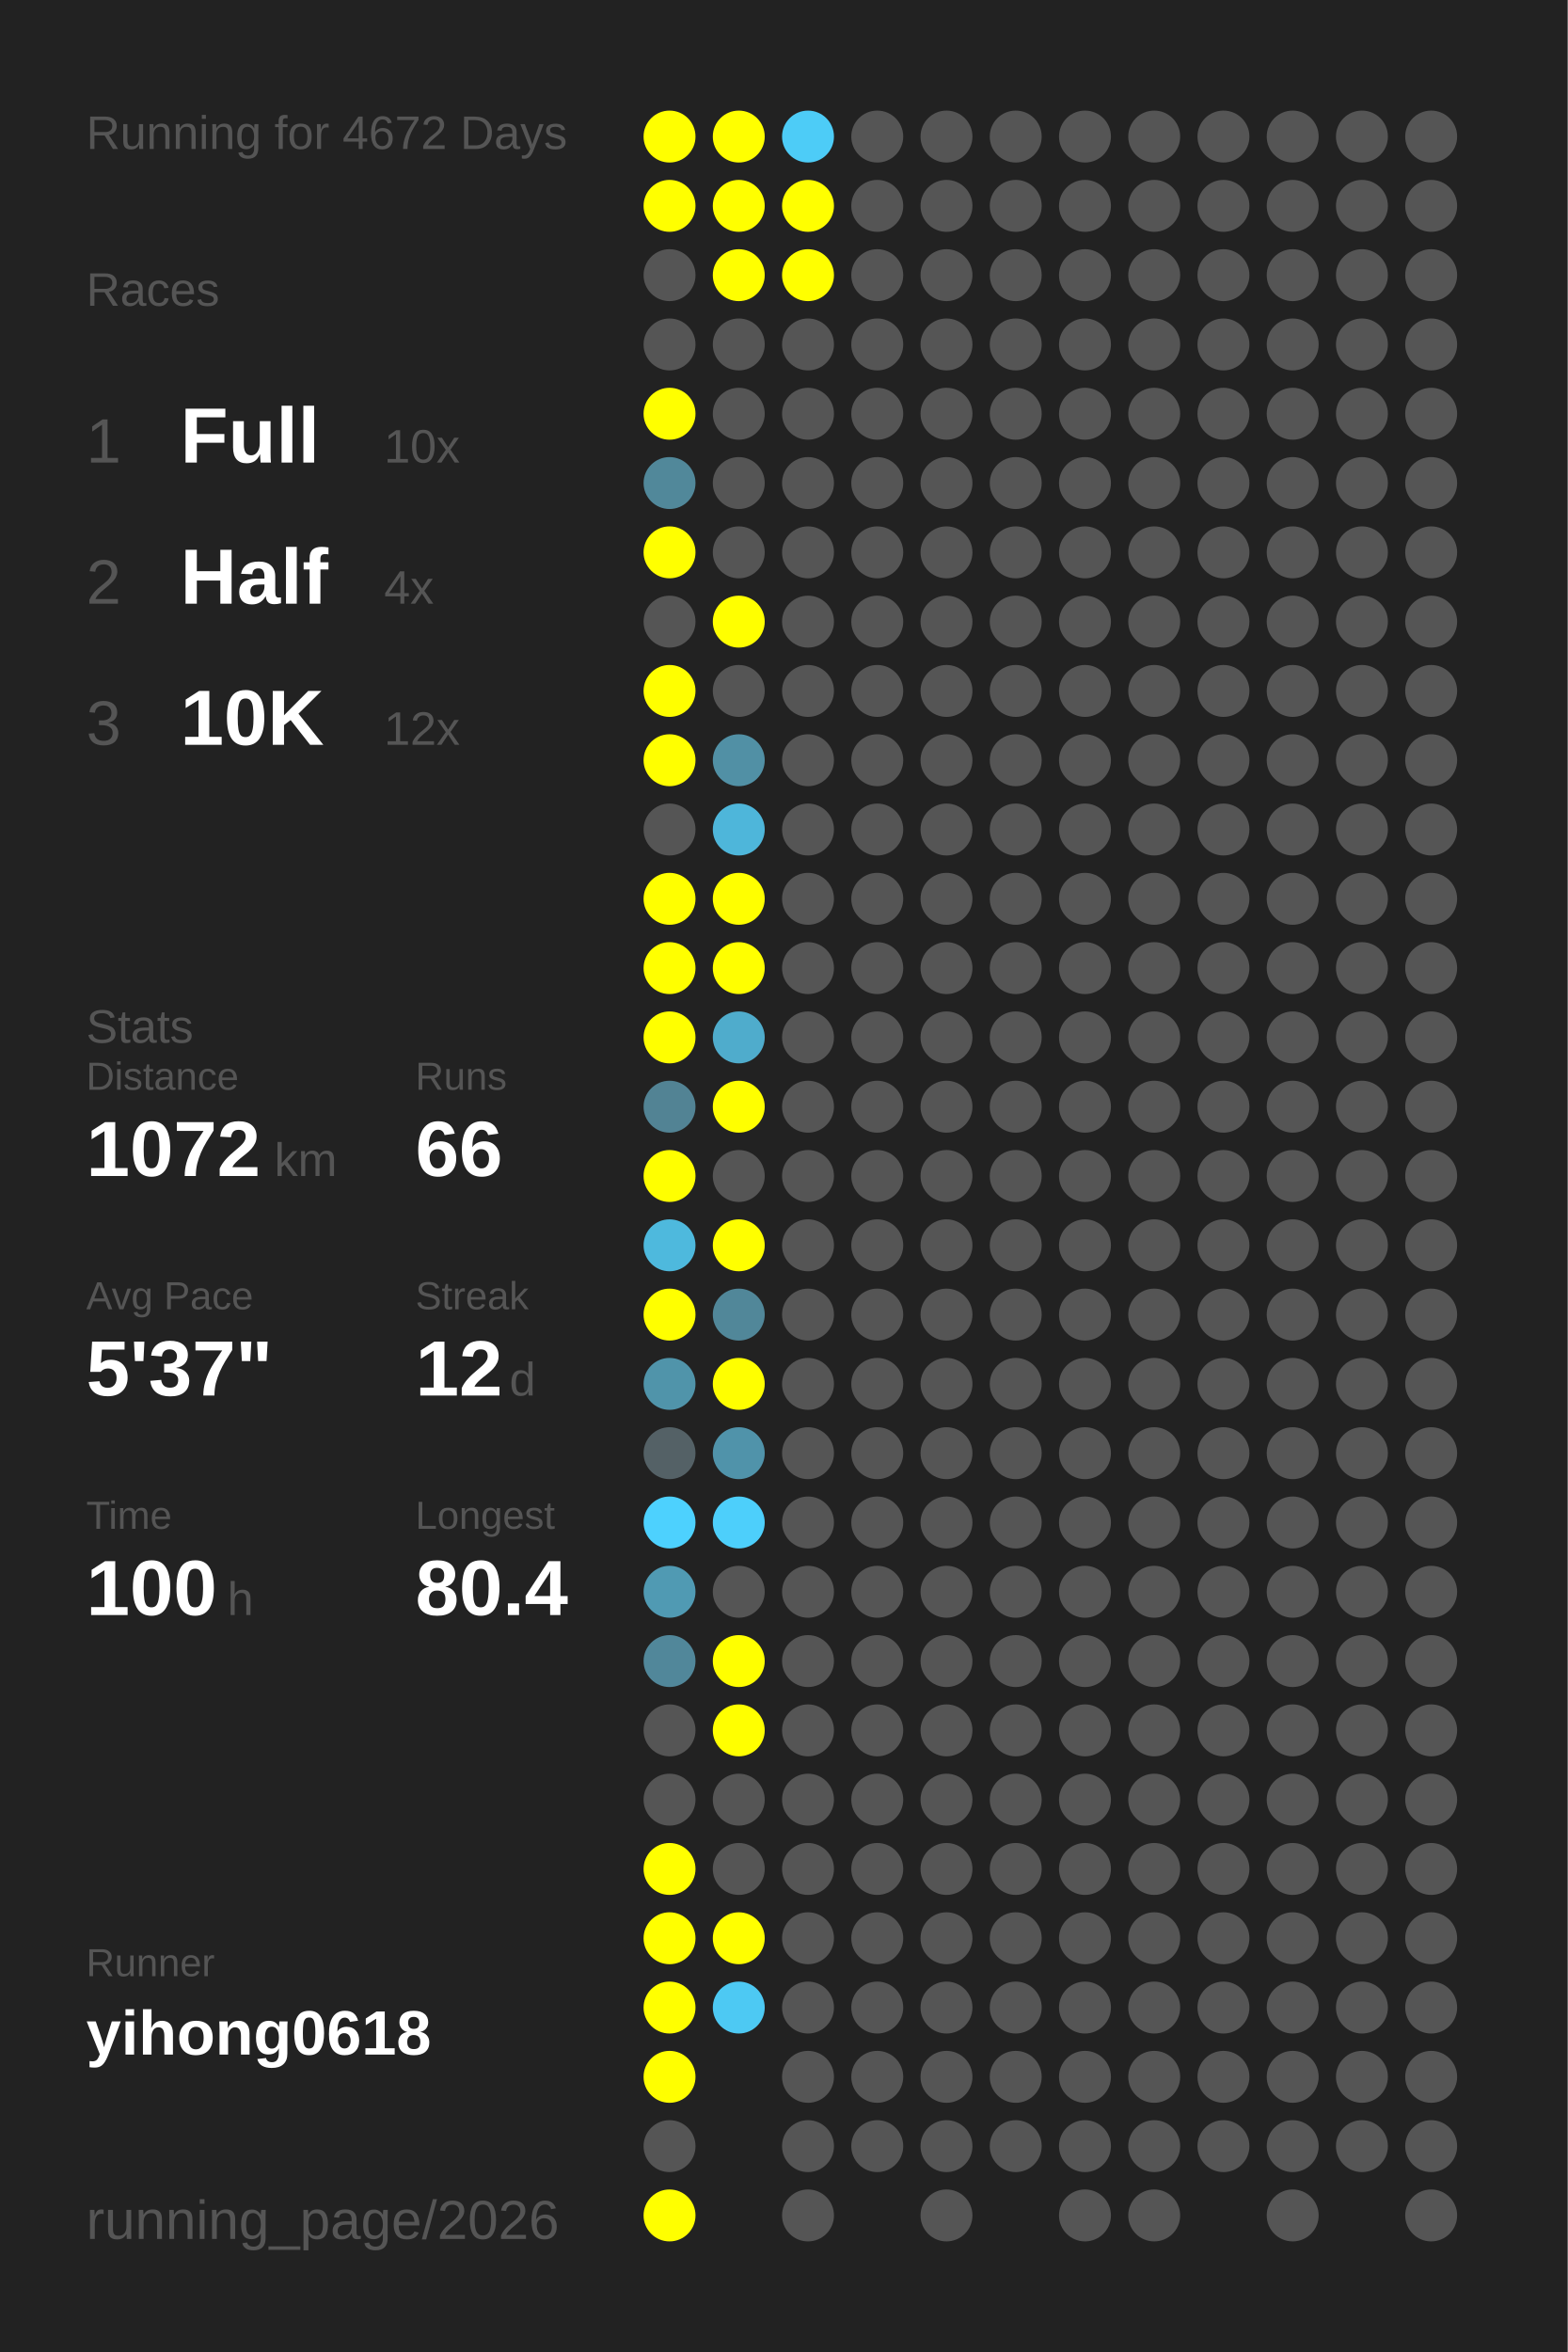
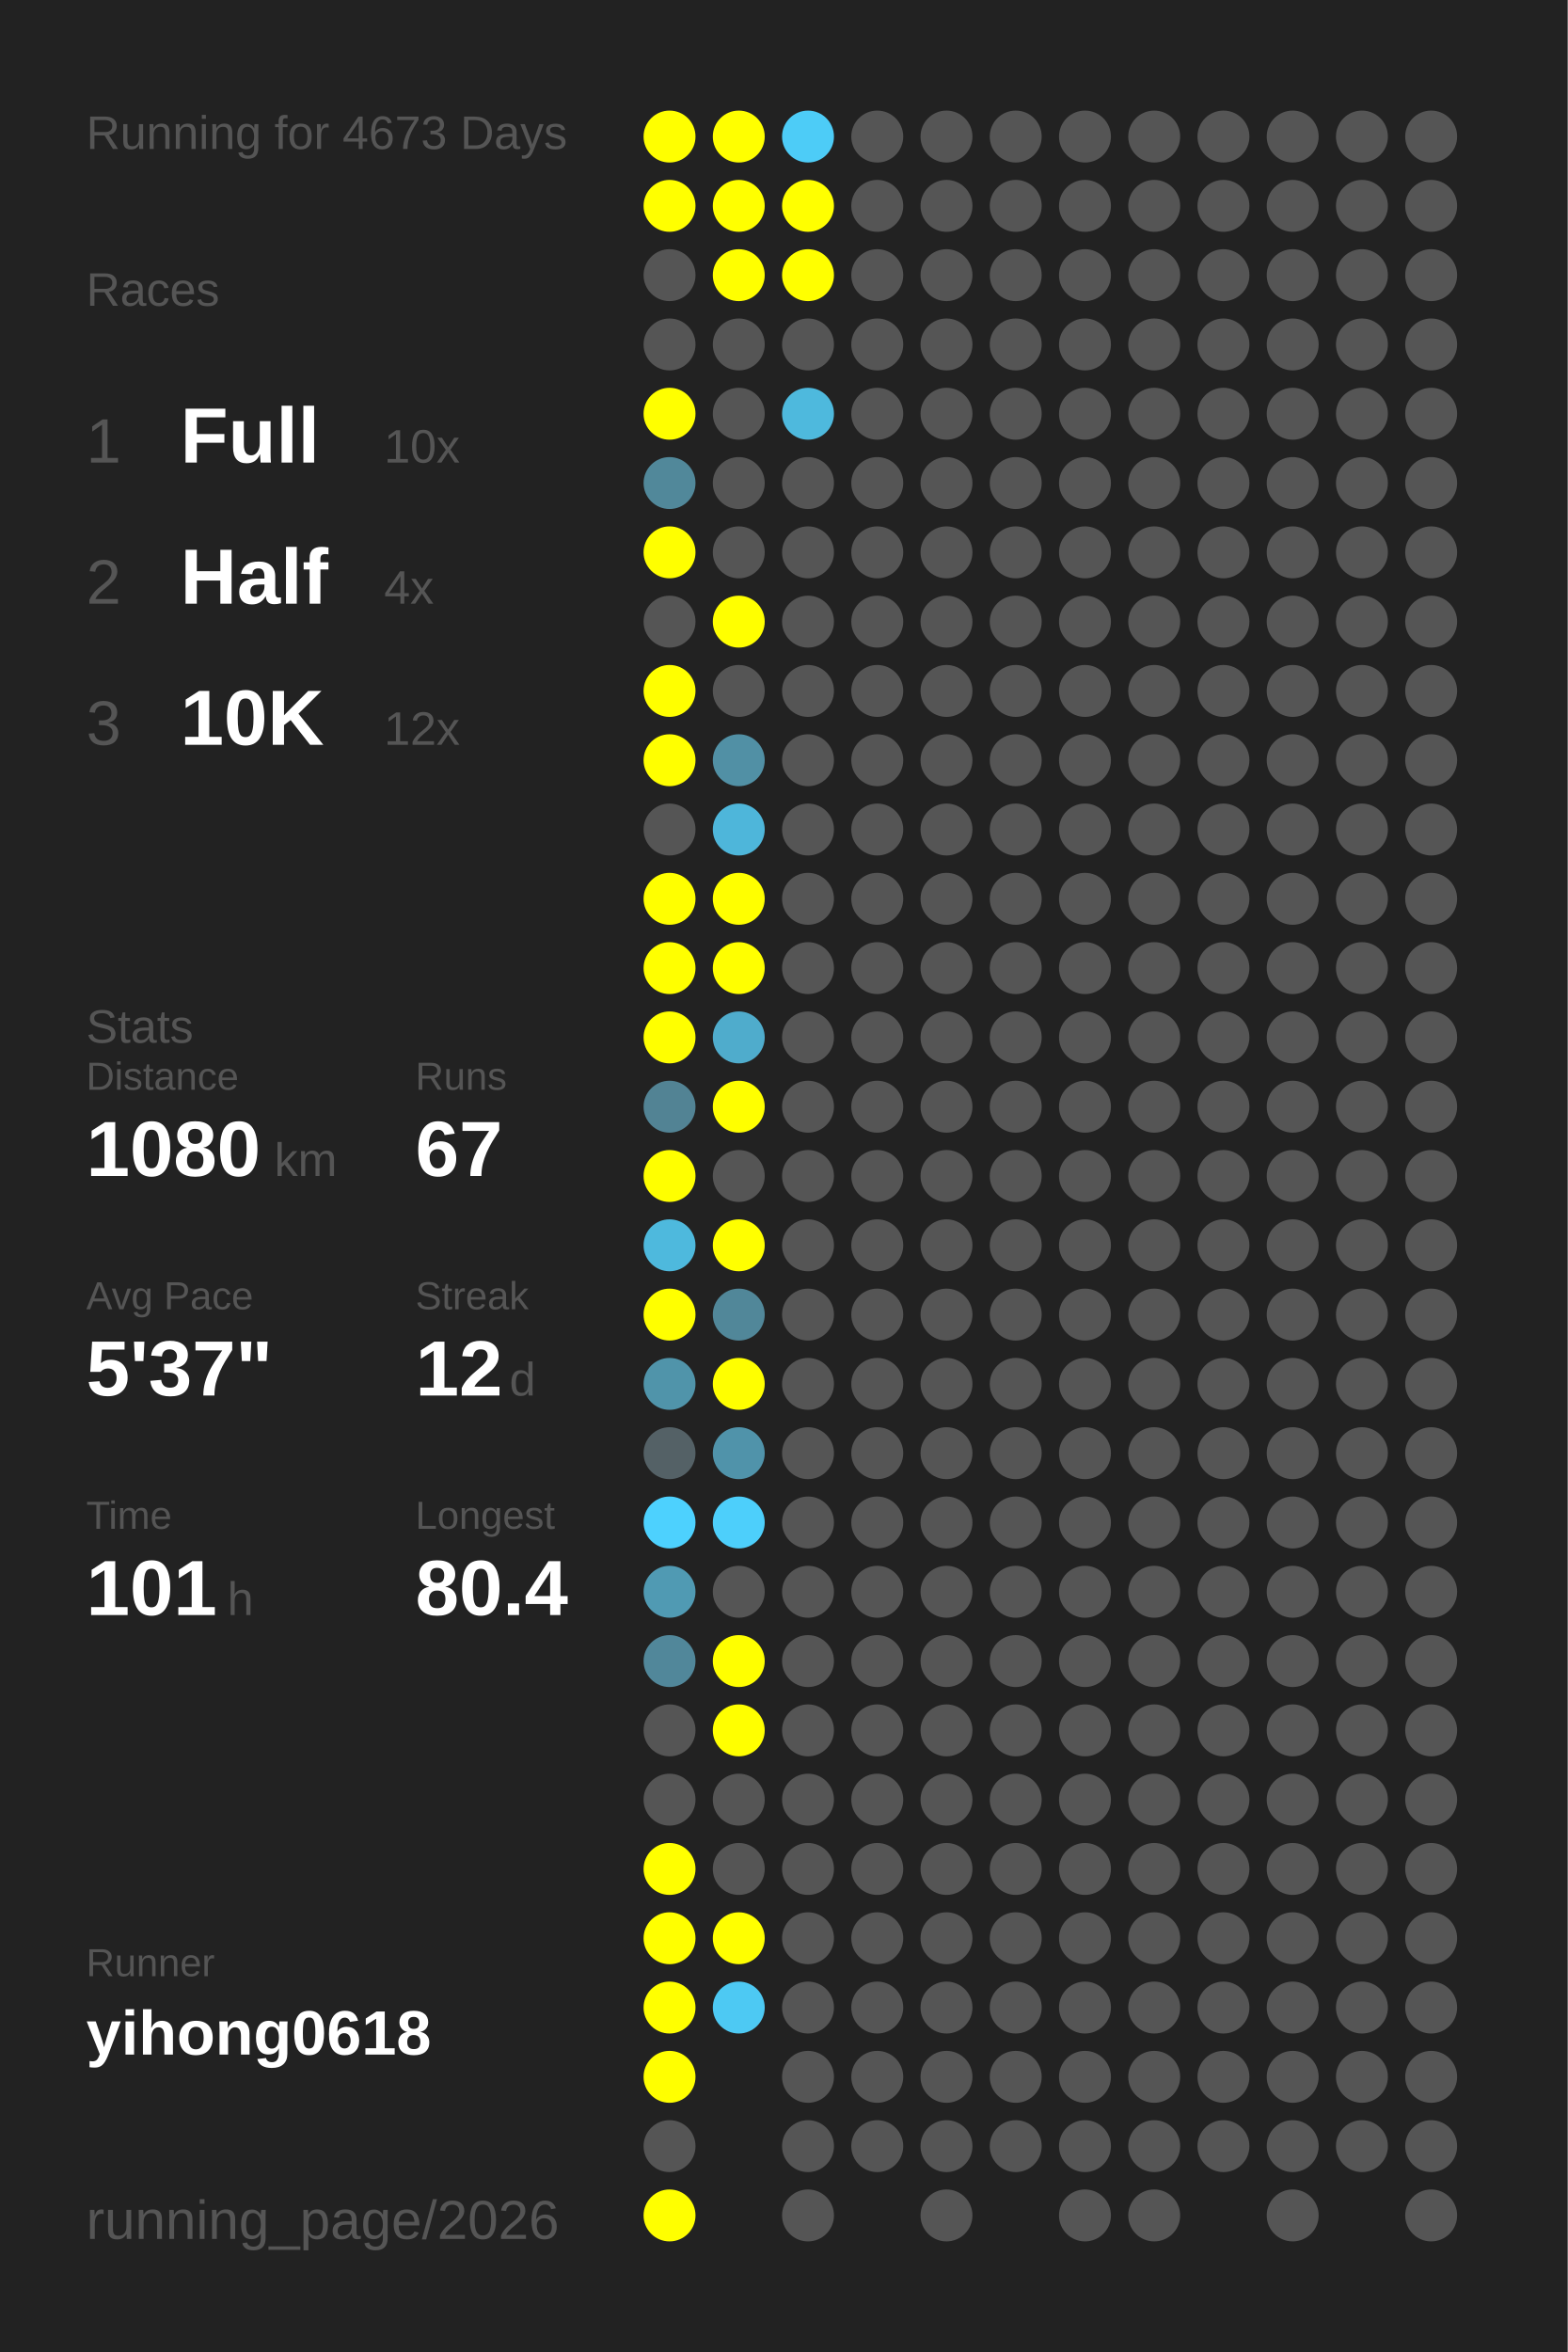
<svg xmlns="http://www.w3.org/2000/svg" baseProfile="full" height="300mm" version="1.1" viewBox="0,0,200,300" width="200mm">
  <defs />
  <rect fill="#222222" height="300" width="200" x="0" y="0" />
-   <text fill="#555555" style="font-size:6px; font-family:Arial;" x="11" y="19">Running for 4672 Days</text>
+   <text fill="#555555" style="font-size:6px; font-family:Arial;" x="11" y="19">Running for 4673 Days</text>
  <text fill="#555555" style="font-size:6px; font-family:Arial;" x="11" y="39">Races</text>
  <text fill="#555555" style="font-size:8px; font-family:Arial;" x="11" y="59">1</text>
  <text fill="#FFFFFF" style="font-size:10px; font-family:Arial; font-weight:bold;" x="23" y="59">Full</text>
  <text fill="#555555" style="font-size:6px; font-family:Arial;" x="49" y="59">10x</text>
  <text fill="#555555" style="font-size:8px; font-family:Arial;" x="11" y="77">2</text>
  <text fill="#FFFFFF" style="font-size:10px; font-family:Arial; font-weight:bold;" x="23" y="77">Half</text>
  <text fill="#555555" style="font-size:6px; font-family:Arial;" x="49" y="77">4x</text>
  <text fill="#555555" style="font-size:8px; font-family:Arial;" x="11" y="95">3</text>
  <text fill="#FFFFFF" style="font-size:10px; font-family:Arial; font-weight:bold;" x="23" y="95">10K</text>
  <text fill="#555555" style="font-size:6px; font-family:Arial;" x="49" y="95">12x</text>
  <text fill="#555555" style="font-size:6px; font-family:Arial;" x="11" y="133">Stats</text>
  <text fill="#555555" style="font-size:5px; font-family:Arial;" x="11" y="139">Distance</text>
-   <text fill="#FFFFFF" style="font-size:10px; font-family:Arial; font-weight:bold;" x="11" y="150">1072</text>
+   <text fill="#FFFFFF" style="font-size:10px; font-family:Arial; font-weight:bold;" x="11" y="150">1080</text>
  <text fill="#555555" style="font-size:6px; font-family:Arial;" x="35" y="150">km</text>
  <text fill="#555555" style="font-size:5px; font-family:Arial;" x="53" y="139">Runs</text>
-   <text fill="#FFFFFF" style="font-size:10px; font-family:Arial; font-weight:bold;" x="53" y="150">66</text>
+   <text fill="#FFFFFF" style="font-size:10px; font-family:Arial; font-weight:bold;" x="53" y="150">67</text>
  <text fill="#555555" style="font-size:5px; font-family:Arial;" x="11" y="167">Avg Pace</text>
  <text fill="#FFFFFF" style="font-size:10px; font-family:Arial; font-weight:bold;" x="11" y="178">5'37"</text>
  <text fill="#555555" style="font-size:5px; font-family:Arial;" x="53" y="167">Streak</text>
  <text fill="#FFFFFF" style="font-size:10px; font-family:Arial; font-weight:bold;" x="53" y="178">12</text>
  <text fill="#555555" style="font-size:6px; font-family:Arial;" x="65" y="178">d</text>
  <text fill="#555555" style="font-size:5px; font-family:Arial;" x="11" y="195">Time</text>
-   <text fill="#FFFFFF" style="font-size:10px; font-family:Arial; font-weight:bold;" x="11" y="206">100</text>
+   <text fill="#FFFFFF" style="font-size:10px; font-family:Arial; font-weight:bold;" x="11" y="206">101</text>
  <text fill="#555555" style="font-size:6px; font-family:Arial;" x="29" y="206">h</text>
  <text fill="#555555" style="font-size:5px; font-family:Arial;" x="53" y="195">Longest</text>
  <text fill="#FFFFFF" style="font-size:10px; font-family:Arial; font-weight:bold;" x="53" y="206">80.4</text>
  <text fill="#555555" style="font-size:5px; font-family:Arial;" x="11" y="252.065">Runner</text>
  <text fill="#FFFFFF" style="font-size:8px; font-family:Arial; font-weight:bold;" x="11" y="262.065">yihong0618</text>
  <text fill="#555555" style="font-size:7px; font-family:Arial;" x="11" y="285.581">running_page/2026</text>
  <circle cx="85.417" cy="17.419" fill="#FFFF00" r="3.312" />
  <circle cx="85.417" cy="26.258" fill="#FFFF00" r="3.312" />
  <circle cx="85.417" cy="35.097" fill="#555555" r="3.312" />
  <circle cx="85.417" cy="43.935" fill="#555555" r="3.312" />
  <circle cx="85.417" cy="52.774" fill="#FFFF00" r="3.312" />
  <circle cx="85.417" cy="61.613" fill="#51889a" r="3.312" />
  <circle cx="85.417" cy="70.452" fill="#FFFF00" r="3.312" />
  <circle cx="85.417" cy="79.29" fill="#555555" r="3.312" />
  <circle cx="85.417" cy="88.129" fill="#FFFF00" r="3.312" />
  <circle cx="85.417" cy="96.968" fill="#FFFF00" r="3.312" />
  <circle cx="85.417" cy="105.806" fill="#555555" r="3.312" />
  <circle cx="85.417" cy="114.645" fill="#FFFF00" r="3.312" />
  <circle cx="85.417" cy="123.484" fill="#FFFF00" r="3.312" />
  <circle cx="85.417" cy="132.323" fill="#FFFF00" r="3.312" />
  <circle cx="85.417" cy="141.161" fill="#528394" r="3.312" />
  <circle cx="85.417" cy="150" fill="#FFFF00" r="3.312" />
  <circle cx="85.417" cy="158.839" fill="#4eb9dd" r="3.312" />
  <circle cx="85.417" cy="167.677" fill="#FFFF00" r="3.312" />
  <circle cx="85.417" cy="176.516" fill="#5094aa" r="3.312" />
  <circle cx="85.417" cy="185.355" fill="#546166" r="3.312" />
  <circle cx="85.417" cy="194.194" fill="#4dd1fe" r="3.312" />
  <circle cx="85.417" cy="203.032" fill="#509ab3" r="3.312" />
  <circle cx="85.417" cy="211.871" fill="#51879a" r="3.312" />
  <circle cx="85.417" cy="220.71" fill="#555555" r="3.312" />
  <circle cx="85.417" cy="229.548" fill="#555555" r="3.312" />
  <circle cx="85.417" cy="238.387" fill="#FFFF00" r="3.312" />
  <circle cx="85.417" cy="247.226" fill="#FFFF00" r="3.312" />
  <circle cx="85.417" cy="256.065" fill="#FFFF00" r="3.312" />
  <circle cx="85.417" cy="264.903" fill="#FFFF00" r="3.312" />
  <circle cx="85.417" cy="273.742" fill="#555555" r="3.312" />
  <circle cx="85.417" cy="282.581" fill="#FFFF00" r="3.312" />
  <circle cx="94.25" cy="17.419" fill="#FFFF00" r="3.312" />
  <circle cx="94.25" cy="26.258" fill="#FFFF00" r="3.312" />
  <circle cx="94.25" cy="35.097" fill="#FFFF00" r="3.312" />
  <circle cx="94.25" cy="43.935" fill="#555555" r="3.312" />
  <circle cx="94.25" cy="52.774" fill="#555555" r="3.312" />
  <circle cx="94.25" cy="61.613" fill="#555555" r="3.312" />
  <circle cx="94.25" cy="70.452" fill="#555555" r="3.312" />
  <circle cx="94.25" cy="79.29" fill="#FFFF00" r="3.312" />
  <circle cx="94.25" cy="88.129" fill="#555555" r="3.312" />
  <circle cx="94.25" cy="96.968" fill="#5190a5" r="3.312" />
  <circle cx="94.25" cy="105.806" fill="#4eb6da" r="3.312" />
  <circle cx="94.25" cy="114.645" fill="#FFFF00" r="3.312" />
  <circle cx="94.25" cy="123.484" fill="#FFFF00" r="3.312" />
  <circle cx="94.25" cy="132.323" fill="#4faccc" r="3.312" />
  <circle cx="94.25" cy="141.161" fill="#FFFF00" r="3.312" />
  <circle cx="94.25" cy="150" fill="#555555" r="3.312" />
  <circle cx="94.25" cy="158.839" fill="#FFFF00" r="3.312" />
  <circle cx="94.25" cy="167.677" fill="#518799" r="3.312" />
  <circle cx="94.25" cy="176.516" fill="#FFFF00" r="3.312" />
  <circle cx="94.25" cy="185.355" fill="#5093aa" r="3.312" />
  <circle cx="94.25" cy="194.194" fill="#4dcffb" r="3.312" />
  <circle cx="94.25" cy="203.032" fill="#555555" r="3.312" />
  <circle cx="94.25" cy="211.871" fill="#FFFF00" r="3.312" />
  <circle cx="94.25" cy="220.71" fill="#FFFF00" r="3.312" />
  <circle cx="94.25" cy="229.548" fill="#555555" r="3.312" />
  <circle cx="94.25" cy="238.387" fill="#555555" r="3.312" />
  <circle cx="94.25" cy="247.226" fill="#FFFF00" r="3.312" />
  <circle cx="94.25" cy="256.065" fill="#4dc9f3" r="3.312" />
  <circle cx="103.083" cy="17.419" fill="#4dccf7" r="3.312" />
  <circle cx="103.083" cy="26.258" fill="#FFFF00" r="3.312" />
  <circle cx="103.083" cy="35.097" fill="#FFFF00" r="3.312" />
  <circle cx="103.083" cy="43.935" fill="#555555" r="3.312" />
-   <circle cx="103.083" cy="52.774" fill="#555555" r="3.312" />
+   <circle cx="103.083" cy="52.774" fill="#4eb9dd" r="3.312" />
  <circle cx="103.083" cy="61.613" fill="#555555" r="3.312" />
  <circle cx="103.083" cy="70.452" fill="#555555" r="3.312" />
  <circle cx="103.083" cy="79.29" fill="#555555" r="3.312" />
  <circle cx="103.083" cy="88.129" fill="#555555" r="3.312" />
  <circle cx="103.083" cy="96.968" fill="#555555" r="3.312" />
  <circle cx="103.083" cy="105.806" fill="#555555" r="3.312" />
  <circle cx="103.083" cy="114.645" fill="#555555" r="3.312" />
  <circle cx="103.083" cy="123.484" fill="#555555" r="3.312" />
  <circle cx="103.083" cy="132.323" fill="#555555" r="3.312" />
  <circle cx="103.083" cy="141.161" fill="#555555" r="3.312" />
  <circle cx="103.083" cy="150" fill="#555555" r="3.312" />
  <circle cx="103.083" cy="158.839" fill="#555555" r="3.312" />
  <circle cx="103.083" cy="167.677" fill="#555555" r="3.312" />
  <circle cx="103.083" cy="176.516" fill="#555555" r="3.312" />
  <circle cx="103.083" cy="185.355" fill="#555555" r="3.312" />
  <circle cx="103.083" cy="194.194" fill="#555555" r="3.312" />
  <circle cx="103.083" cy="203.032" fill="#555555" r="3.312" />
  <circle cx="103.083" cy="211.871" fill="#555555" r="3.312" />
  <circle cx="103.083" cy="220.71" fill="#555555" r="3.312" />
  <circle cx="103.083" cy="229.548" fill="#555555" r="3.312" />
  <circle cx="103.083" cy="238.387" fill="#555555" r="3.312" />
  <circle cx="103.083" cy="247.226" fill="#555555" r="3.312" />
  <circle cx="103.083" cy="256.065" fill="#555555" r="3.312" />
  <circle cx="103.083" cy="264.903" fill="#555555" r="3.312" />
  <circle cx="103.083" cy="273.742" fill="#555555" r="3.312" />
  <circle cx="103.083" cy="282.581" fill="#555555" r="3.312" />
  <circle cx="111.917" cy="17.419" fill="#555555" r="3.312" />
  <circle cx="111.917" cy="26.258" fill="#555555" r="3.312" />
  <circle cx="111.917" cy="35.097" fill="#555555" r="3.312" />
  <circle cx="111.917" cy="43.935" fill="#555555" r="3.312" />
  <circle cx="111.917" cy="52.774" fill="#555555" r="3.312" />
  <circle cx="111.917" cy="61.613" fill="#555555" r="3.312" />
  <circle cx="111.917" cy="70.452" fill="#555555" r="3.312" />
  <circle cx="111.917" cy="79.29" fill="#555555" r="3.312" />
  <circle cx="111.917" cy="88.129" fill="#555555" r="3.312" />
  <circle cx="111.917" cy="96.968" fill="#555555" r="3.312" />
  <circle cx="111.917" cy="105.806" fill="#555555" r="3.312" />
  <circle cx="111.917" cy="114.645" fill="#555555" r="3.312" />
  <circle cx="111.917" cy="123.484" fill="#555555" r="3.312" />
  <circle cx="111.917" cy="132.323" fill="#555555" r="3.312" />
  <circle cx="111.917" cy="141.161" fill="#555555" r="3.312" />
  <circle cx="111.917" cy="150" fill="#555555" r="3.312" />
  <circle cx="111.917" cy="158.839" fill="#555555" r="3.312" />
  <circle cx="111.917" cy="167.677" fill="#555555" r="3.312" />
  <circle cx="111.917" cy="176.516" fill="#555555" r="3.312" />
  <circle cx="111.917" cy="185.355" fill="#555555" r="3.312" />
  <circle cx="111.917" cy="194.194" fill="#555555" r="3.312" />
  <circle cx="111.917" cy="203.032" fill="#555555" r="3.312" />
  <circle cx="111.917" cy="211.871" fill="#555555" r="3.312" />
  <circle cx="111.917" cy="220.71" fill="#555555" r="3.312" />
  <circle cx="111.917" cy="229.548" fill="#555555" r="3.312" />
  <circle cx="111.917" cy="238.387" fill="#555555" r="3.312" />
  <circle cx="111.917" cy="247.226" fill="#555555" r="3.312" />
  <circle cx="111.917" cy="256.065" fill="#555555" r="3.312" />
  <circle cx="111.917" cy="264.903" fill="#555555" r="3.312" />
  <circle cx="111.917" cy="273.742" fill="#555555" r="3.312" />
  <circle cx="120.75" cy="17.419" fill="#555555" r="3.312" />
  <circle cx="120.75" cy="26.258" fill="#555555" r="3.312" />
  <circle cx="120.75" cy="35.097" fill="#555555" r="3.312" />
  <circle cx="120.75" cy="43.935" fill="#555555" r="3.312" />
  <circle cx="120.75" cy="52.774" fill="#555555" r="3.312" />
  <circle cx="120.75" cy="61.613" fill="#555555" r="3.312" />
  <circle cx="120.75" cy="70.452" fill="#555555" r="3.312" />
  <circle cx="120.75" cy="79.29" fill="#555555" r="3.312" />
  <circle cx="120.75" cy="88.129" fill="#555555" r="3.312" />
  <circle cx="120.75" cy="96.968" fill="#555555" r="3.312" />
  <circle cx="120.75" cy="105.806" fill="#555555" r="3.312" />
  <circle cx="120.75" cy="114.645" fill="#555555" r="3.312" />
  <circle cx="120.75" cy="123.484" fill="#555555" r="3.312" />
  <circle cx="120.75" cy="132.323" fill="#555555" r="3.312" />
  <circle cx="120.75" cy="141.161" fill="#555555" r="3.312" />
  <circle cx="120.75" cy="150" fill="#555555" r="3.312" />
  <circle cx="120.75" cy="158.839" fill="#555555" r="3.312" />
  <circle cx="120.75" cy="167.677" fill="#555555" r="3.312" />
  <circle cx="120.75" cy="176.516" fill="#555555" r="3.312" />
  <circle cx="120.75" cy="185.355" fill="#555555" r="3.312" />
  <circle cx="120.75" cy="194.194" fill="#555555" r="3.312" />
  <circle cx="120.75" cy="203.032" fill="#555555" r="3.312" />
  <circle cx="120.75" cy="211.871" fill="#555555" r="3.312" />
  <circle cx="120.75" cy="220.71" fill="#555555" r="3.312" />
  <circle cx="120.75" cy="229.548" fill="#555555" r="3.312" />
  <circle cx="120.75" cy="238.387" fill="#555555" r="3.312" />
  <circle cx="120.75" cy="247.226" fill="#555555" r="3.312" />
  <circle cx="120.75" cy="256.065" fill="#555555" r="3.312" />
  <circle cx="120.75" cy="264.903" fill="#555555" r="3.312" />
  <circle cx="120.75" cy="273.742" fill="#555555" r="3.312" />
  <circle cx="120.75" cy="282.581" fill="#555555" r="3.312" />
  <circle cx="129.583" cy="17.419" fill="#555555" r="3.312" />
  <circle cx="129.583" cy="26.258" fill="#555555" r="3.312" />
  <circle cx="129.583" cy="35.097" fill="#555555" r="3.312" />
  <circle cx="129.583" cy="43.935" fill="#555555" r="3.312" />
  <circle cx="129.583" cy="52.774" fill="#555555" r="3.312" />
  <circle cx="129.583" cy="61.613" fill="#555555" r="3.312" />
  <circle cx="129.583" cy="70.452" fill="#555555" r="3.312" />
  <circle cx="129.583" cy="79.29" fill="#555555" r="3.312" />
  <circle cx="129.583" cy="88.129" fill="#555555" r="3.312" />
  <circle cx="129.583" cy="96.968" fill="#555555" r="3.312" />
  <circle cx="129.583" cy="105.806" fill="#555555" r="3.312" />
  <circle cx="129.583" cy="114.645" fill="#555555" r="3.312" />
  <circle cx="129.583" cy="123.484" fill="#555555" r="3.312" />
  <circle cx="129.583" cy="132.323" fill="#555555" r="3.312" />
  <circle cx="129.583" cy="141.161" fill="#555555" r="3.312" />
  <circle cx="129.583" cy="150" fill="#555555" r="3.312" />
  <circle cx="129.583" cy="158.839" fill="#555555" r="3.312" />
  <circle cx="129.583" cy="167.677" fill="#555555" r="3.312" />
  <circle cx="129.583" cy="176.516" fill="#555555" r="3.312" />
  <circle cx="129.583" cy="185.355" fill="#555555" r="3.312" />
  <circle cx="129.583" cy="194.194" fill="#555555" r="3.312" />
  <circle cx="129.583" cy="203.032" fill="#555555" r="3.312" />
  <circle cx="129.583" cy="211.871" fill="#555555" r="3.312" />
  <circle cx="129.583" cy="220.71" fill="#555555" r="3.312" />
  <circle cx="129.583" cy="229.548" fill="#555555" r="3.312" />
  <circle cx="129.583" cy="238.387" fill="#555555" r="3.312" />
  <circle cx="129.583" cy="247.226" fill="#555555" r="3.312" />
  <circle cx="129.583" cy="256.065" fill="#555555" r="3.312" />
  <circle cx="129.583" cy="264.903" fill="#555555" r="3.312" />
  <circle cx="129.583" cy="273.742" fill="#555555" r="3.312" />
  <circle cx="138.417" cy="17.419" fill="#555555" r="3.312" />
  <circle cx="138.417" cy="26.258" fill="#555555" r="3.312" />
  <circle cx="138.417" cy="35.097" fill="#555555" r="3.312" />
  <circle cx="138.417" cy="43.935" fill="#555555" r="3.312" />
  <circle cx="138.417" cy="52.774" fill="#555555" r="3.312" />
  <circle cx="138.417" cy="61.613" fill="#555555" r="3.312" />
  <circle cx="138.417" cy="70.452" fill="#555555" r="3.312" />
  <circle cx="138.417" cy="79.29" fill="#555555" r="3.312" />
  <circle cx="138.417" cy="88.129" fill="#555555" r="3.312" />
  <circle cx="138.417" cy="96.968" fill="#555555" r="3.312" />
  <circle cx="138.417" cy="105.806" fill="#555555" r="3.312" />
  <circle cx="138.417" cy="114.645" fill="#555555" r="3.312" />
  <circle cx="138.417" cy="123.484" fill="#555555" r="3.312" />
  <circle cx="138.417" cy="132.323" fill="#555555" r="3.312" />
  <circle cx="138.417" cy="141.161" fill="#555555" r="3.312" />
  <circle cx="138.417" cy="150" fill="#555555" r="3.312" />
  <circle cx="138.417" cy="158.839" fill="#555555" r="3.312" />
  <circle cx="138.417" cy="167.677" fill="#555555" r="3.312" />
  <circle cx="138.417" cy="176.516" fill="#555555" r="3.312" />
  <circle cx="138.417" cy="185.355" fill="#555555" r="3.312" />
  <circle cx="138.417" cy="194.194" fill="#555555" r="3.312" />
  <circle cx="138.417" cy="203.032" fill="#555555" r="3.312" />
  <circle cx="138.417" cy="211.871" fill="#555555" r="3.312" />
  <circle cx="138.417" cy="220.71" fill="#555555" r="3.312" />
  <circle cx="138.417" cy="229.548" fill="#555555" r="3.312" />
  <circle cx="138.417" cy="238.387" fill="#555555" r="3.312" />
  <circle cx="138.417" cy="247.226" fill="#555555" r="3.312" />
  <circle cx="138.417" cy="256.065" fill="#555555" r="3.312" />
  <circle cx="138.417" cy="264.903" fill="#555555" r="3.312" />
  <circle cx="138.417" cy="273.742" fill="#555555" r="3.312" />
  <circle cx="138.417" cy="282.581" fill="#555555" r="3.312" />
  <circle cx="147.25" cy="17.419" fill="#555555" r="3.312" />
  <circle cx="147.25" cy="26.258" fill="#555555" r="3.312" />
  <circle cx="147.25" cy="35.097" fill="#555555" r="3.312" />
  <circle cx="147.25" cy="43.935" fill="#555555" r="3.312" />
  <circle cx="147.25" cy="52.774" fill="#555555" r="3.312" />
  <circle cx="147.25" cy="61.613" fill="#555555" r="3.312" />
  <circle cx="147.25" cy="70.452" fill="#555555" r="3.312" />
  <circle cx="147.25" cy="79.29" fill="#555555" r="3.312" />
  <circle cx="147.25" cy="88.129" fill="#555555" r="3.312" />
  <circle cx="147.25" cy="96.968" fill="#555555" r="3.312" />
  <circle cx="147.25" cy="105.806" fill="#555555" r="3.312" />
  <circle cx="147.25" cy="114.645" fill="#555555" r="3.312" />
  <circle cx="147.25" cy="123.484" fill="#555555" r="3.312" />
  <circle cx="147.25" cy="132.323" fill="#555555" r="3.312" />
  <circle cx="147.25" cy="141.161" fill="#555555" r="3.312" />
  <circle cx="147.25" cy="150" fill="#555555" r="3.312" />
  <circle cx="147.25" cy="158.839" fill="#555555" r="3.312" />
  <circle cx="147.25" cy="167.677" fill="#555555" r="3.312" />
  <circle cx="147.25" cy="176.516" fill="#555555" r="3.312" />
  <circle cx="147.25" cy="185.355" fill="#555555" r="3.312" />
  <circle cx="147.25" cy="194.194" fill="#555555" r="3.312" />
  <circle cx="147.25" cy="203.032" fill="#555555" r="3.312" />
  <circle cx="147.25" cy="211.871" fill="#555555" r="3.312" />
  <circle cx="147.25" cy="220.71" fill="#555555" r="3.312" />
  <circle cx="147.25" cy="229.548" fill="#555555" r="3.312" />
  <circle cx="147.25" cy="238.387" fill="#555555" r="3.312" />
  <circle cx="147.25" cy="247.226" fill="#555555" r="3.312" />
  <circle cx="147.25" cy="256.065" fill="#555555" r="3.312" />
  <circle cx="147.25" cy="264.903" fill="#555555" r="3.312" />
  <circle cx="147.25" cy="273.742" fill="#555555" r="3.312" />
  <circle cx="147.25" cy="282.581" fill="#555555" r="3.312" />
  <circle cx="156.083" cy="17.419" fill="#555555" r="3.312" />
  <circle cx="156.083" cy="26.258" fill="#555555" r="3.312" />
  <circle cx="156.083" cy="35.097" fill="#555555" r="3.312" />
  <circle cx="156.083" cy="43.935" fill="#555555" r="3.312" />
  <circle cx="156.083" cy="52.774" fill="#555555" r="3.312" />
  <circle cx="156.083" cy="61.613" fill="#555555" r="3.312" />
  <circle cx="156.083" cy="70.452" fill="#555555" r="3.312" />
  <circle cx="156.083" cy="79.29" fill="#555555" r="3.312" />
  <circle cx="156.083" cy="88.129" fill="#555555" r="3.312" />
  <circle cx="156.083" cy="96.968" fill="#555555" r="3.312" />
  <circle cx="156.083" cy="105.806" fill="#555555" r="3.312" />
  <circle cx="156.083" cy="114.645" fill="#555555" r="3.312" />
  <circle cx="156.083" cy="123.484" fill="#555555" r="3.312" />
  <circle cx="156.083" cy="132.323" fill="#555555" r="3.312" />
  <circle cx="156.083" cy="141.161" fill="#555555" r="3.312" />
  <circle cx="156.083" cy="150" fill="#555555" r="3.312" />
  <circle cx="156.083" cy="158.839" fill="#555555" r="3.312" />
  <circle cx="156.083" cy="167.677" fill="#555555" r="3.312" />
  <circle cx="156.083" cy="176.516" fill="#555555" r="3.312" />
  <circle cx="156.083" cy="185.355" fill="#555555" r="3.312" />
  <circle cx="156.083" cy="194.194" fill="#555555" r="3.312" />
  <circle cx="156.083" cy="203.032" fill="#555555" r="3.312" />
  <circle cx="156.083" cy="211.871" fill="#555555" r="3.312" />
  <circle cx="156.083" cy="220.71" fill="#555555" r="3.312" />
  <circle cx="156.083" cy="229.548" fill="#555555" r="3.312" />
  <circle cx="156.083" cy="238.387" fill="#555555" r="3.312" />
  <circle cx="156.083" cy="247.226" fill="#555555" r="3.312" />
  <circle cx="156.083" cy="256.065" fill="#555555" r="3.312" />
  <circle cx="156.083" cy="264.903" fill="#555555" r="3.312" />
  <circle cx="156.083" cy="273.742" fill="#555555" r="3.312" />
  <circle cx="164.917" cy="17.419" fill="#555555" r="3.312" />
  <circle cx="164.917" cy="26.258" fill="#555555" r="3.312" />
  <circle cx="164.917" cy="35.097" fill="#555555" r="3.312" />
  <circle cx="164.917" cy="43.935" fill="#555555" r="3.312" />
  <circle cx="164.917" cy="52.774" fill="#555555" r="3.312" />
  <circle cx="164.917" cy="61.613" fill="#555555" r="3.312" />
  <circle cx="164.917" cy="70.452" fill="#555555" r="3.312" />
  <circle cx="164.917" cy="79.29" fill="#555555" r="3.312" />
  <circle cx="164.917" cy="88.129" fill="#555555" r="3.312" />
  <circle cx="164.917" cy="96.968" fill="#555555" r="3.312" />
  <circle cx="164.917" cy="105.806" fill="#555555" r="3.312" />
  <circle cx="164.917" cy="114.645" fill="#555555" r="3.312" />
  <circle cx="164.917" cy="123.484" fill="#555555" r="3.312" />
  <circle cx="164.917" cy="132.323" fill="#555555" r="3.312" />
  <circle cx="164.917" cy="141.161" fill="#555555" r="3.312" />
  <circle cx="164.917" cy="150" fill="#555555" r="3.312" />
  <circle cx="164.917" cy="158.839" fill="#555555" r="3.312" />
  <circle cx="164.917" cy="167.677" fill="#555555" r="3.312" />
  <circle cx="164.917" cy="176.516" fill="#555555" r="3.312" />
  <circle cx="164.917" cy="185.355" fill="#555555" r="3.312" />
  <circle cx="164.917" cy="194.194" fill="#555555" r="3.312" />
  <circle cx="164.917" cy="203.032" fill="#555555" r="3.312" />
  <circle cx="164.917" cy="211.871" fill="#555555" r="3.312" />
  <circle cx="164.917" cy="220.71" fill="#555555" r="3.312" />
  <circle cx="164.917" cy="229.548" fill="#555555" r="3.312" />
  <circle cx="164.917" cy="238.387" fill="#555555" r="3.312" />
  <circle cx="164.917" cy="247.226" fill="#555555" r="3.312" />
  <circle cx="164.917" cy="256.065" fill="#555555" r="3.312" />
  <circle cx="164.917" cy="264.903" fill="#555555" r="3.312" />
  <circle cx="164.917" cy="273.742" fill="#555555" r="3.312" />
  <circle cx="164.917" cy="282.581" fill="#555555" r="3.312" />
  <circle cx="173.75" cy="17.419" fill="#555555" r="3.312" />
  <circle cx="173.75" cy="26.258" fill="#555555" r="3.312" />
  <circle cx="173.75" cy="35.097" fill="#555555" r="3.312" />
  <circle cx="173.75" cy="43.935" fill="#555555" r="3.312" />
  <circle cx="173.75" cy="52.774" fill="#555555" r="3.312" />
  <circle cx="173.75" cy="61.613" fill="#555555" r="3.312" />
  <circle cx="173.75" cy="70.452" fill="#555555" r="3.312" />
  <circle cx="173.75" cy="79.29" fill="#555555" r="3.312" />
  <circle cx="173.75" cy="88.129" fill="#555555" r="3.312" />
  <circle cx="173.75" cy="96.968" fill="#555555" r="3.312" />
  <circle cx="173.75" cy="105.806" fill="#555555" r="3.312" />
  <circle cx="173.75" cy="114.645" fill="#555555" r="3.312" />
  <circle cx="173.75" cy="123.484" fill="#555555" r="3.312" />
  <circle cx="173.75" cy="132.323" fill="#555555" r="3.312" />
  <circle cx="173.75" cy="141.161" fill="#555555" r="3.312" />
  <circle cx="173.75" cy="150" fill="#555555" r="3.312" />
  <circle cx="173.75" cy="158.839" fill="#555555" r="3.312" />
  <circle cx="173.75" cy="167.677" fill="#555555" r="3.312" />
  <circle cx="173.75" cy="176.516" fill="#555555" r="3.312" />
  <circle cx="173.75" cy="185.355" fill="#555555" r="3.312" />
  <circle cx="173.75" cy="194.194" fill="#555555" r="3.312" />
  <circle cx="173.75" cy="203.032" fill="#555555" r="3.312" />
  <circle cx="173.75" cy="211.871" fill="#555555" r="3.312" />
  <circle cx="173.75" cy="220.71" fill="#555555" r="3.312" />
  <circle cx="173.75" cy="229.548" fill="#555555" r="3.312" />
  <circle cx="173.75" cy="238.387" fill="#555555" r="3.312" />
  <circle cx="173.75" cy="247.226" fill="#555555" r="3.312" />
  <circle cx="173.75" cy="256.065" fill="#555555" r="3.312" />
  <circle cx="173.75" cy="264.903" fill="#555555" r="3.312" />
  <circle cx="173.75" cy="273.742" fill="#555555" r="3.312" />
  <circle cx="182.583" cy="17.419" fill="#555555" r="3.312" />
  <circle cx="182.583" cy="26.258" fill="#555555" r="3.312" />
  <circle cx="182.583" cy="35.097" fill="#555555" r="3.312" />
  <circle cx="182.583" cy="43.935" fill="#555555" r="3.312" />
  <circle cx="182.583" cy="52.774" fill="#555555" r="3.312" />
  <circle cx="182.583" cy="61.613" fill="#555555" r="3.312" />
  <circle cx="182.583" cy="70.452" fill="#555555" r="3.312" />
  <circle cx="182.583" cy="79.29" fill="#555555" r="3.312" />
  <circle cx="182.583" cy="88.129" fill="#555555" r="3.312" />
  <circle cx="182.583" cy="96.968" fill="#555555" r="3.312" />
  <circle cx="182.583" cy="105.806" fill="#555555" r="3.312" />
  <circle cx="182.583" cy="114.645" fill="#555555" r="3.312" />
  <circle cx="182.583" cy="123.484" fill="#555555" r="3.312" />
  <circle cx="182.583" cy="132.323" fill="#555555" r="3.312" />
  <circle cx="182.583" cy="141.161" fill="#555555" r="3.312" />
  <circle cx="182.583" cy="150" fill="#555555" r="3.312" />
  <circle cx="182.583" cy="158.839" fill="#555555" r="3.312" />
  <circle cx="182.583" cy="167.677" fill="#555555" r="3.312" />
  <circle cx="182.583" cy="176.516" fill="#555555" r="3.312" />
  <circle cx="182.583" cy="185.355" fill="#555555" r="3.312" />
  <circle cx="182.583" cy="194.194" fill="#555555" r="3.312" />
  <circle cx="182.583" cy="203.032" fill="#555555" r="3.312" />
  <circle cx="182.583" cy="211.871" fill="#555555" r="3.312" />
  <circle cx="182.583" cy="220.71" fill="#555555" r="3.312" />
  <circle cx="182.583" cy="229.548" fill="#555555" r="3.312" />
  <circle cx="182.583" cy="238.387" fill="#555555" r="3.312" />
  <circle cx="182.583" cy="247.226" fill="#555555" r="3.312" />
  <circle cx="182.583" cy="256.065" fill="#555555" r="3.312" />
  <circle cx="182.583" cy="264.903" fill="#555555" r="3.312" />
  <circle cx="182.583" cy="273.742" fill="#555555" r="3.312" />
  <circle cx="182.583" cy="282.581" fill="#555555" r="3.312" />
</svg>
